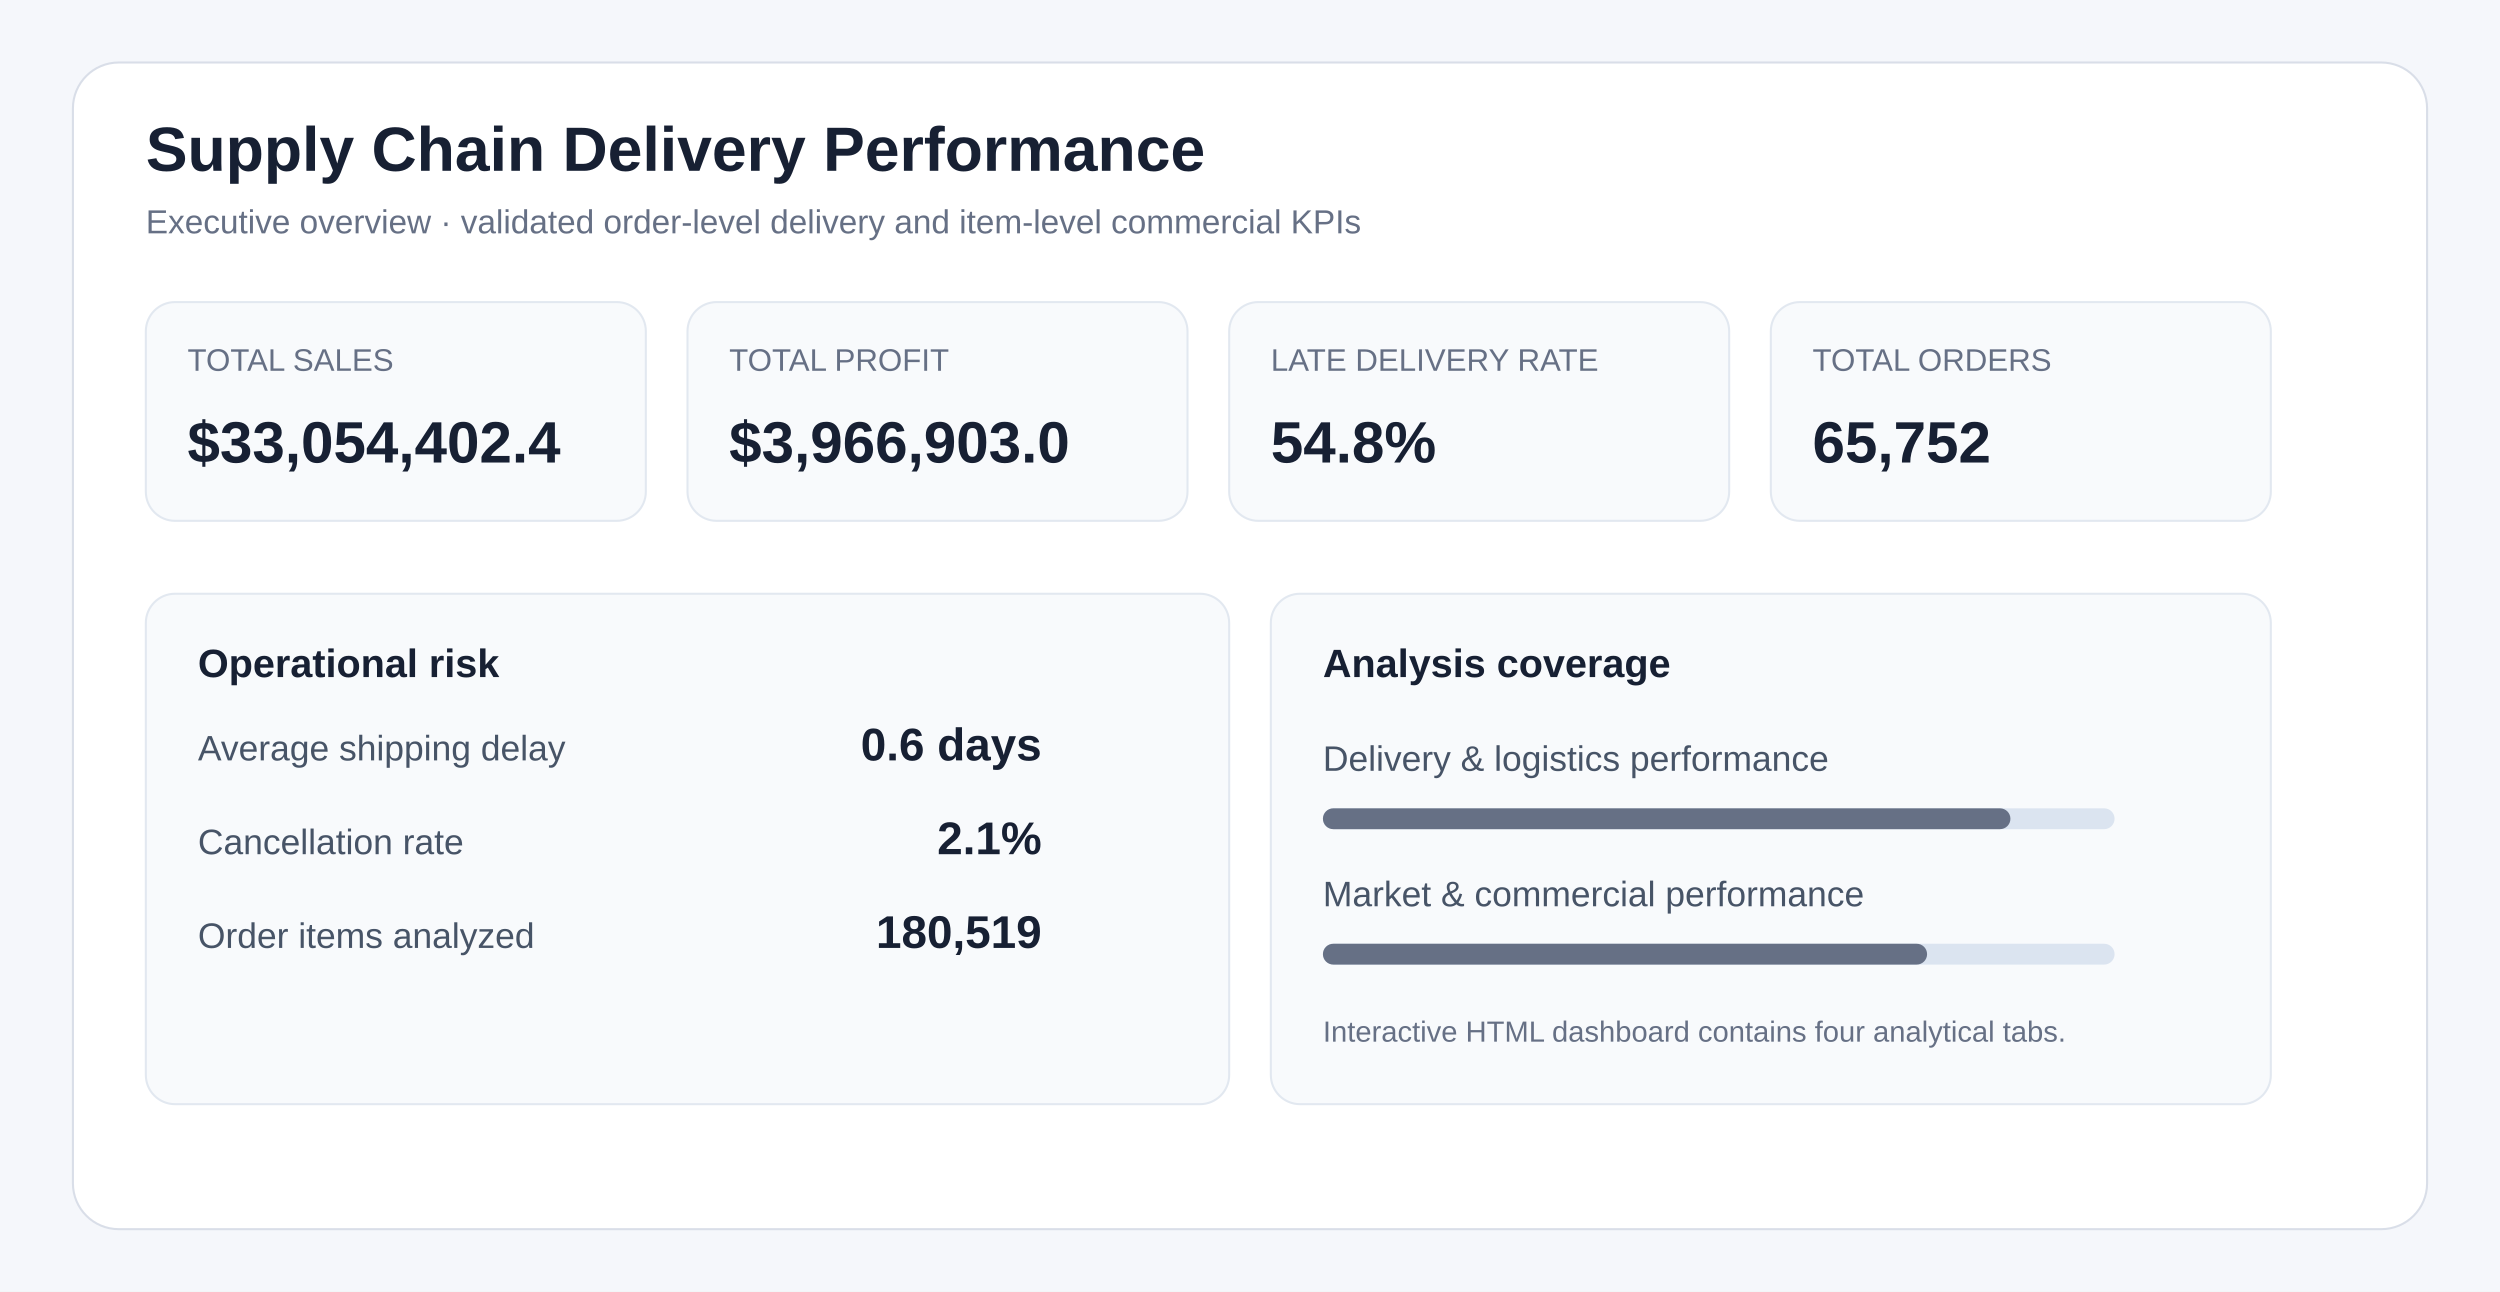
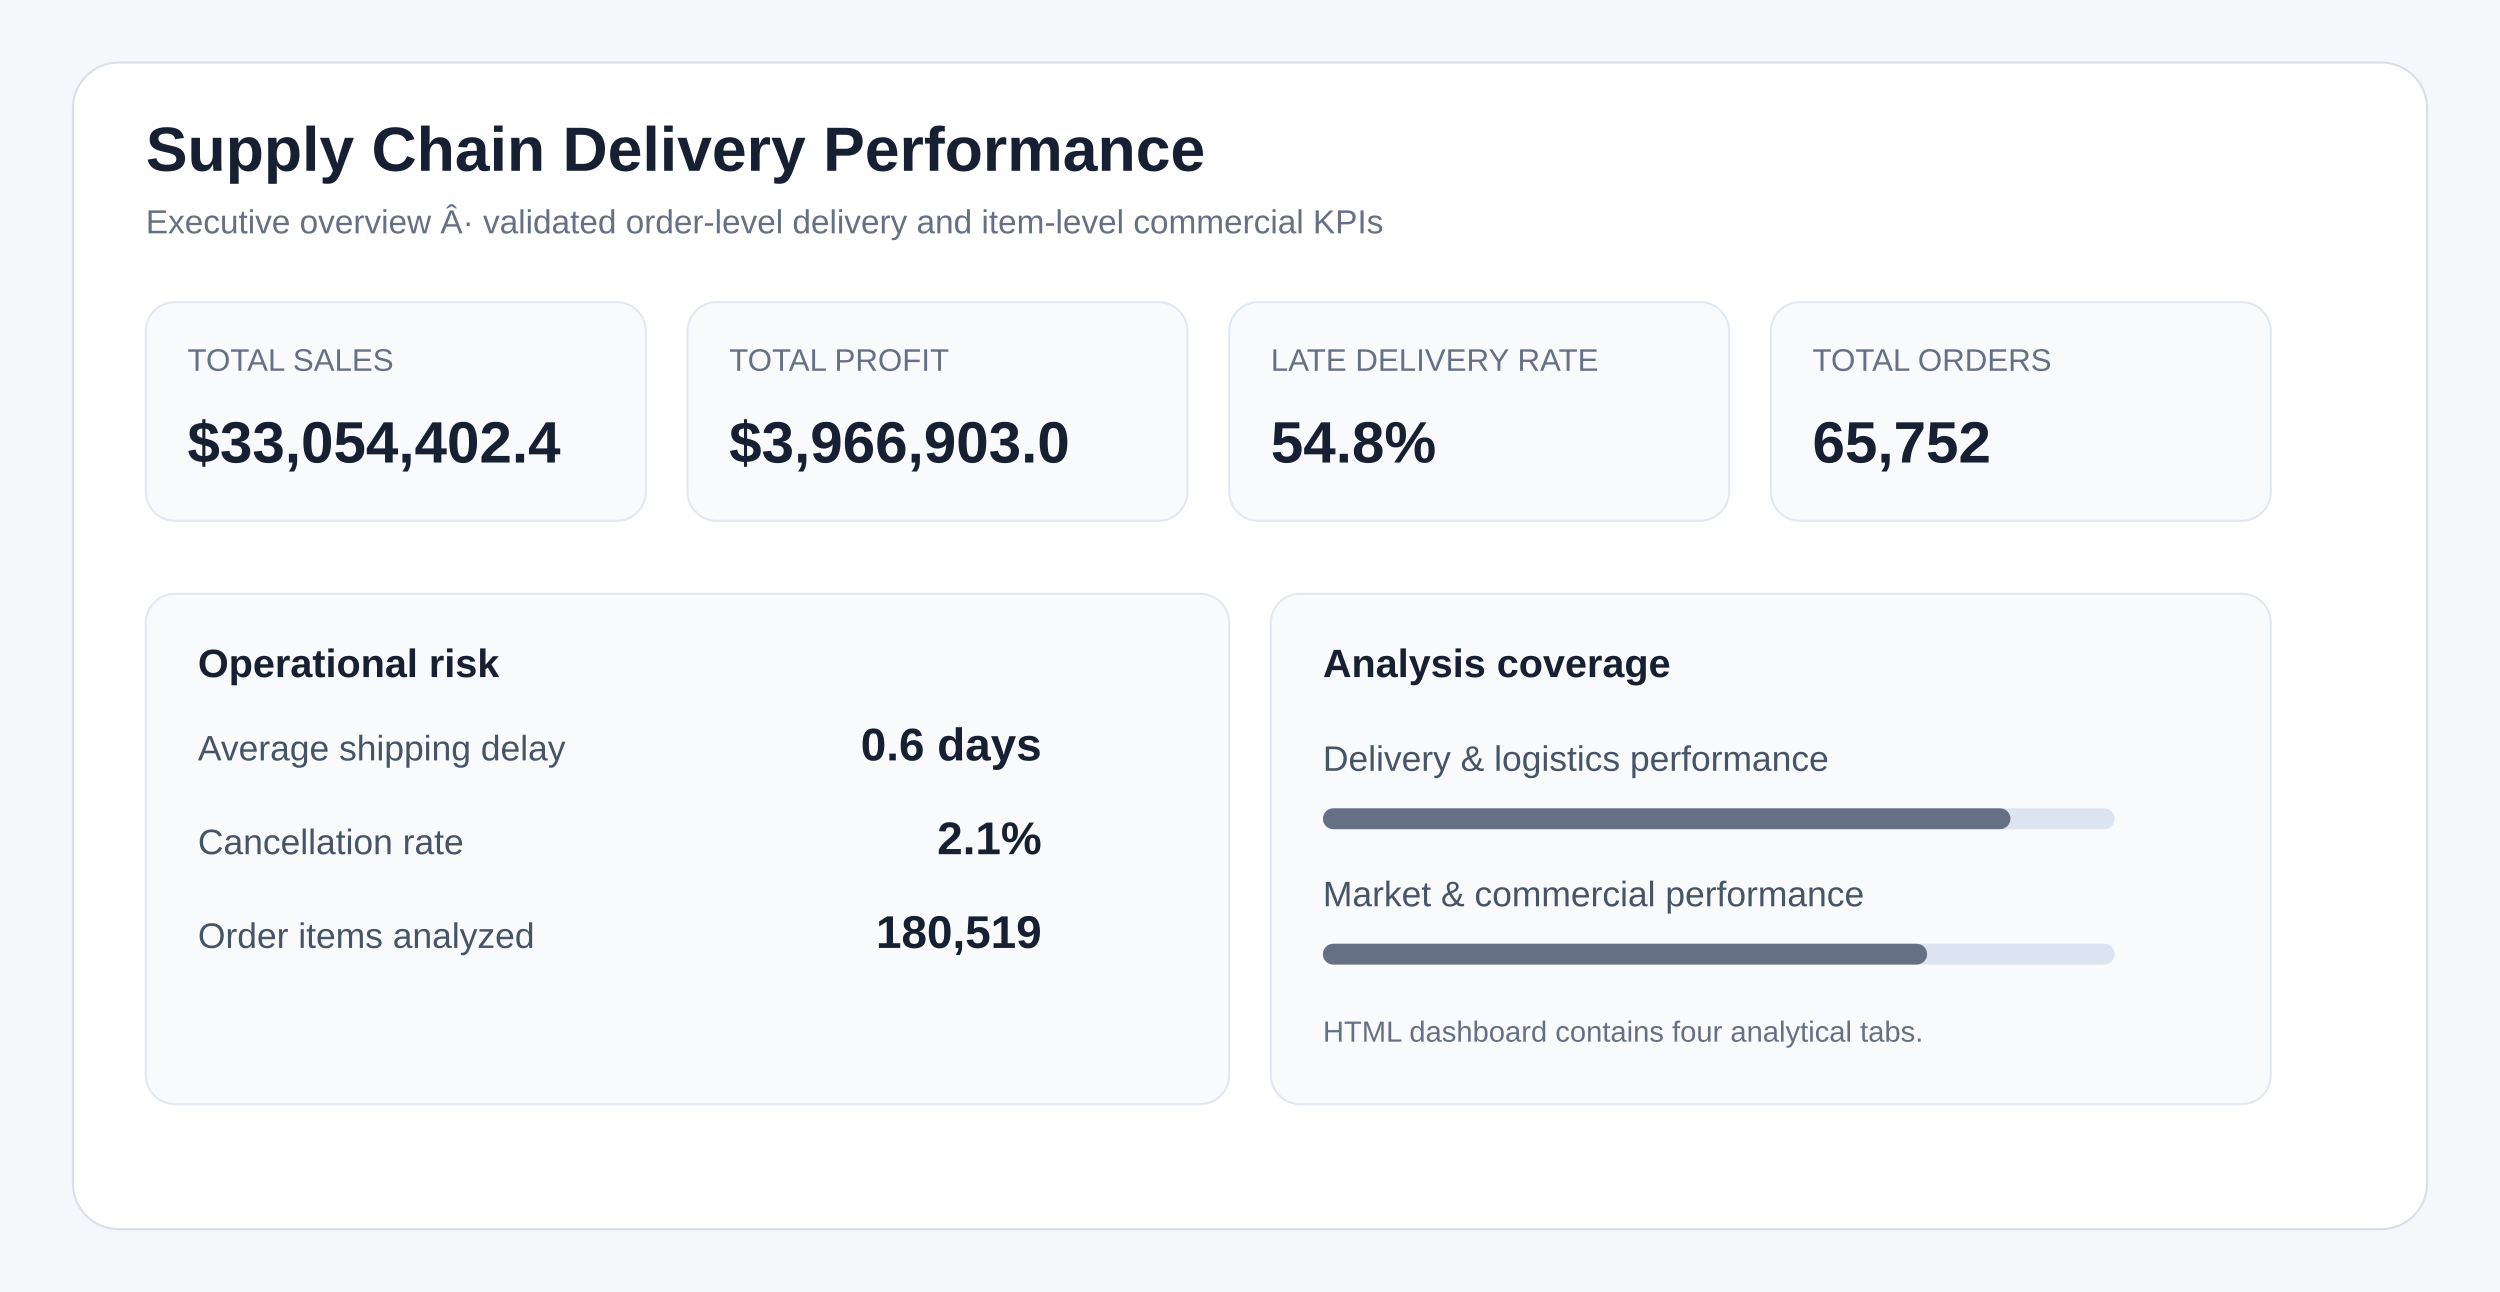
<svg xmlns="http://www.w3.org/2000/svg" width="1200" height="620" viewBox="0 0 1200 620">
  <rect width="1200" height="620" fill="#f5f7fb" />
  <rect x="35" y="30" width="1130" height="560" rx="22" fill="white" stroke="#d9dee8" />
  <text x="70" y="82" font-family="Arial, sans-serif" font-size="30" font-weight="700" fill="#172033">Supply Chain Delivery Performance</text>
-   <text x="70" y="112" font-family="Arial, sans-serif" font-size="16" fill="#667085">Executive overview · validated order-level delivery and item-level commercial KPIs</text>
+   <text x="70" y="112" font-family="Arial, sans-serif" font-size="16" fill="#667085">Executive overview Â· validated order-level delivery and item-level commercial KPIs</text>
  <g font-family="Arial, sans-serif">
    <rect x="70" y="145" width="240" height="105" rx="14" fill="#f8fafc" stroke="#e2e8f0" />
    <text x="90" y="178" font-size="15" fill="#667085">TOTAL SALES</text>
    <text x="90" y="222" font-size="28" font-weight="700" fill="#172033">$33,054,402.4</text>
    <rect x="330" y="145" width="240" height="105" rx="14" fill="#f8fafc" stroke="#e2e8f0" />
    <text x="350" y="178" font-size="15" fill="#667085">TOTAL PROFIT</text>
    <text x="350" y="222" font-size="28" font-weight="700" fill="#172033">$3,966,903.0</text>
    <rect x="590" y="145" width="240" height="105" rx="14" fill="#f8fafc" stroke="#e2e8f0" />
    <text x="610" y="178" font-size="15" fill="#667085">LATE DELIVERY RATE</text>
    <text x="610" y="222" font-size="28" font-weight="700" fill="#172033">54.8%</text>
    <rect x="850" y="145" width="240" height="105" rx="14" fill="#f8fafc" stroke="#e2e8f0" />
    <text x="870" y="178" font-size="15" fill="#667085">TOTAL ORDERS</text>
    <text x="870" y="222" font-size="28" font-weight="700" fill="#172033">65,752</text>
    <rect x="70" y="285" width="520" height="245" rx="14" fill="#f8fafc" stroke="#e2e8f0" />
    <text x="95" y="325" font-size="19" font-weight="700" fill="#172033">Operational risk</text>
    <text x="95" y="365" font-size="17" fill="#475467">Average shipping delay</text>
    <text x="500" y="365" text-anchor="end" font-size="22" font-weight="700" fill="#172033">0.6 days</text>
    <text x="95" y="410" font-size="17" fill="#475467">Cancellation rate</text>
    <text x="500" y="410" text-anchor="end" font-size="22" font-weight="700" fill="#172033">2.1%</text>
    <text x="95" y="455" font-size="17" fill="#475467">Order items analyzed</text>
    <text x="500" y="455" text-anchor="end" font-size="22" font-weight="700" fill="#172033">180,519</text>
    <rect x="610" y="285" width="480" height="245" rx="14" fill="#f8fafc" stroke="#e2e8f0" />
    <text x="635" y="325" font-size="19" font-weight="700" fill="#172033">Analysis coverage</text>
    <text x="635" y="370" font-size="17" fill="#475467">Delivery &amp; logistics performance</text>
    <rect x="635" y="388" width="380" height="10" rx="5" fill="#dbe4f0" />
    <rect x="635" y="388" width="330" height="10" rx="5" fill="#667085" />
    <text x="635" y="435" font-size="17" fill="#475467">Market &amp; commercial performance</text>
    <rect x="635" y="453" width="380" height="10" rx="5" fill="#dbe4f0" />
    <rect x="635" y="453" width="290" height="10" rx="5" fill="#667085" />
-     <text x="635" y="500" font-size="14" fill="#667085">Interactive HTML dashboard contains four analytical tabs.</text>
+     <text x="635" y="500" font-size="14" fill="#667085">HTML dashboard contains four analytical tabs.</text>
  </g>
</svg>
